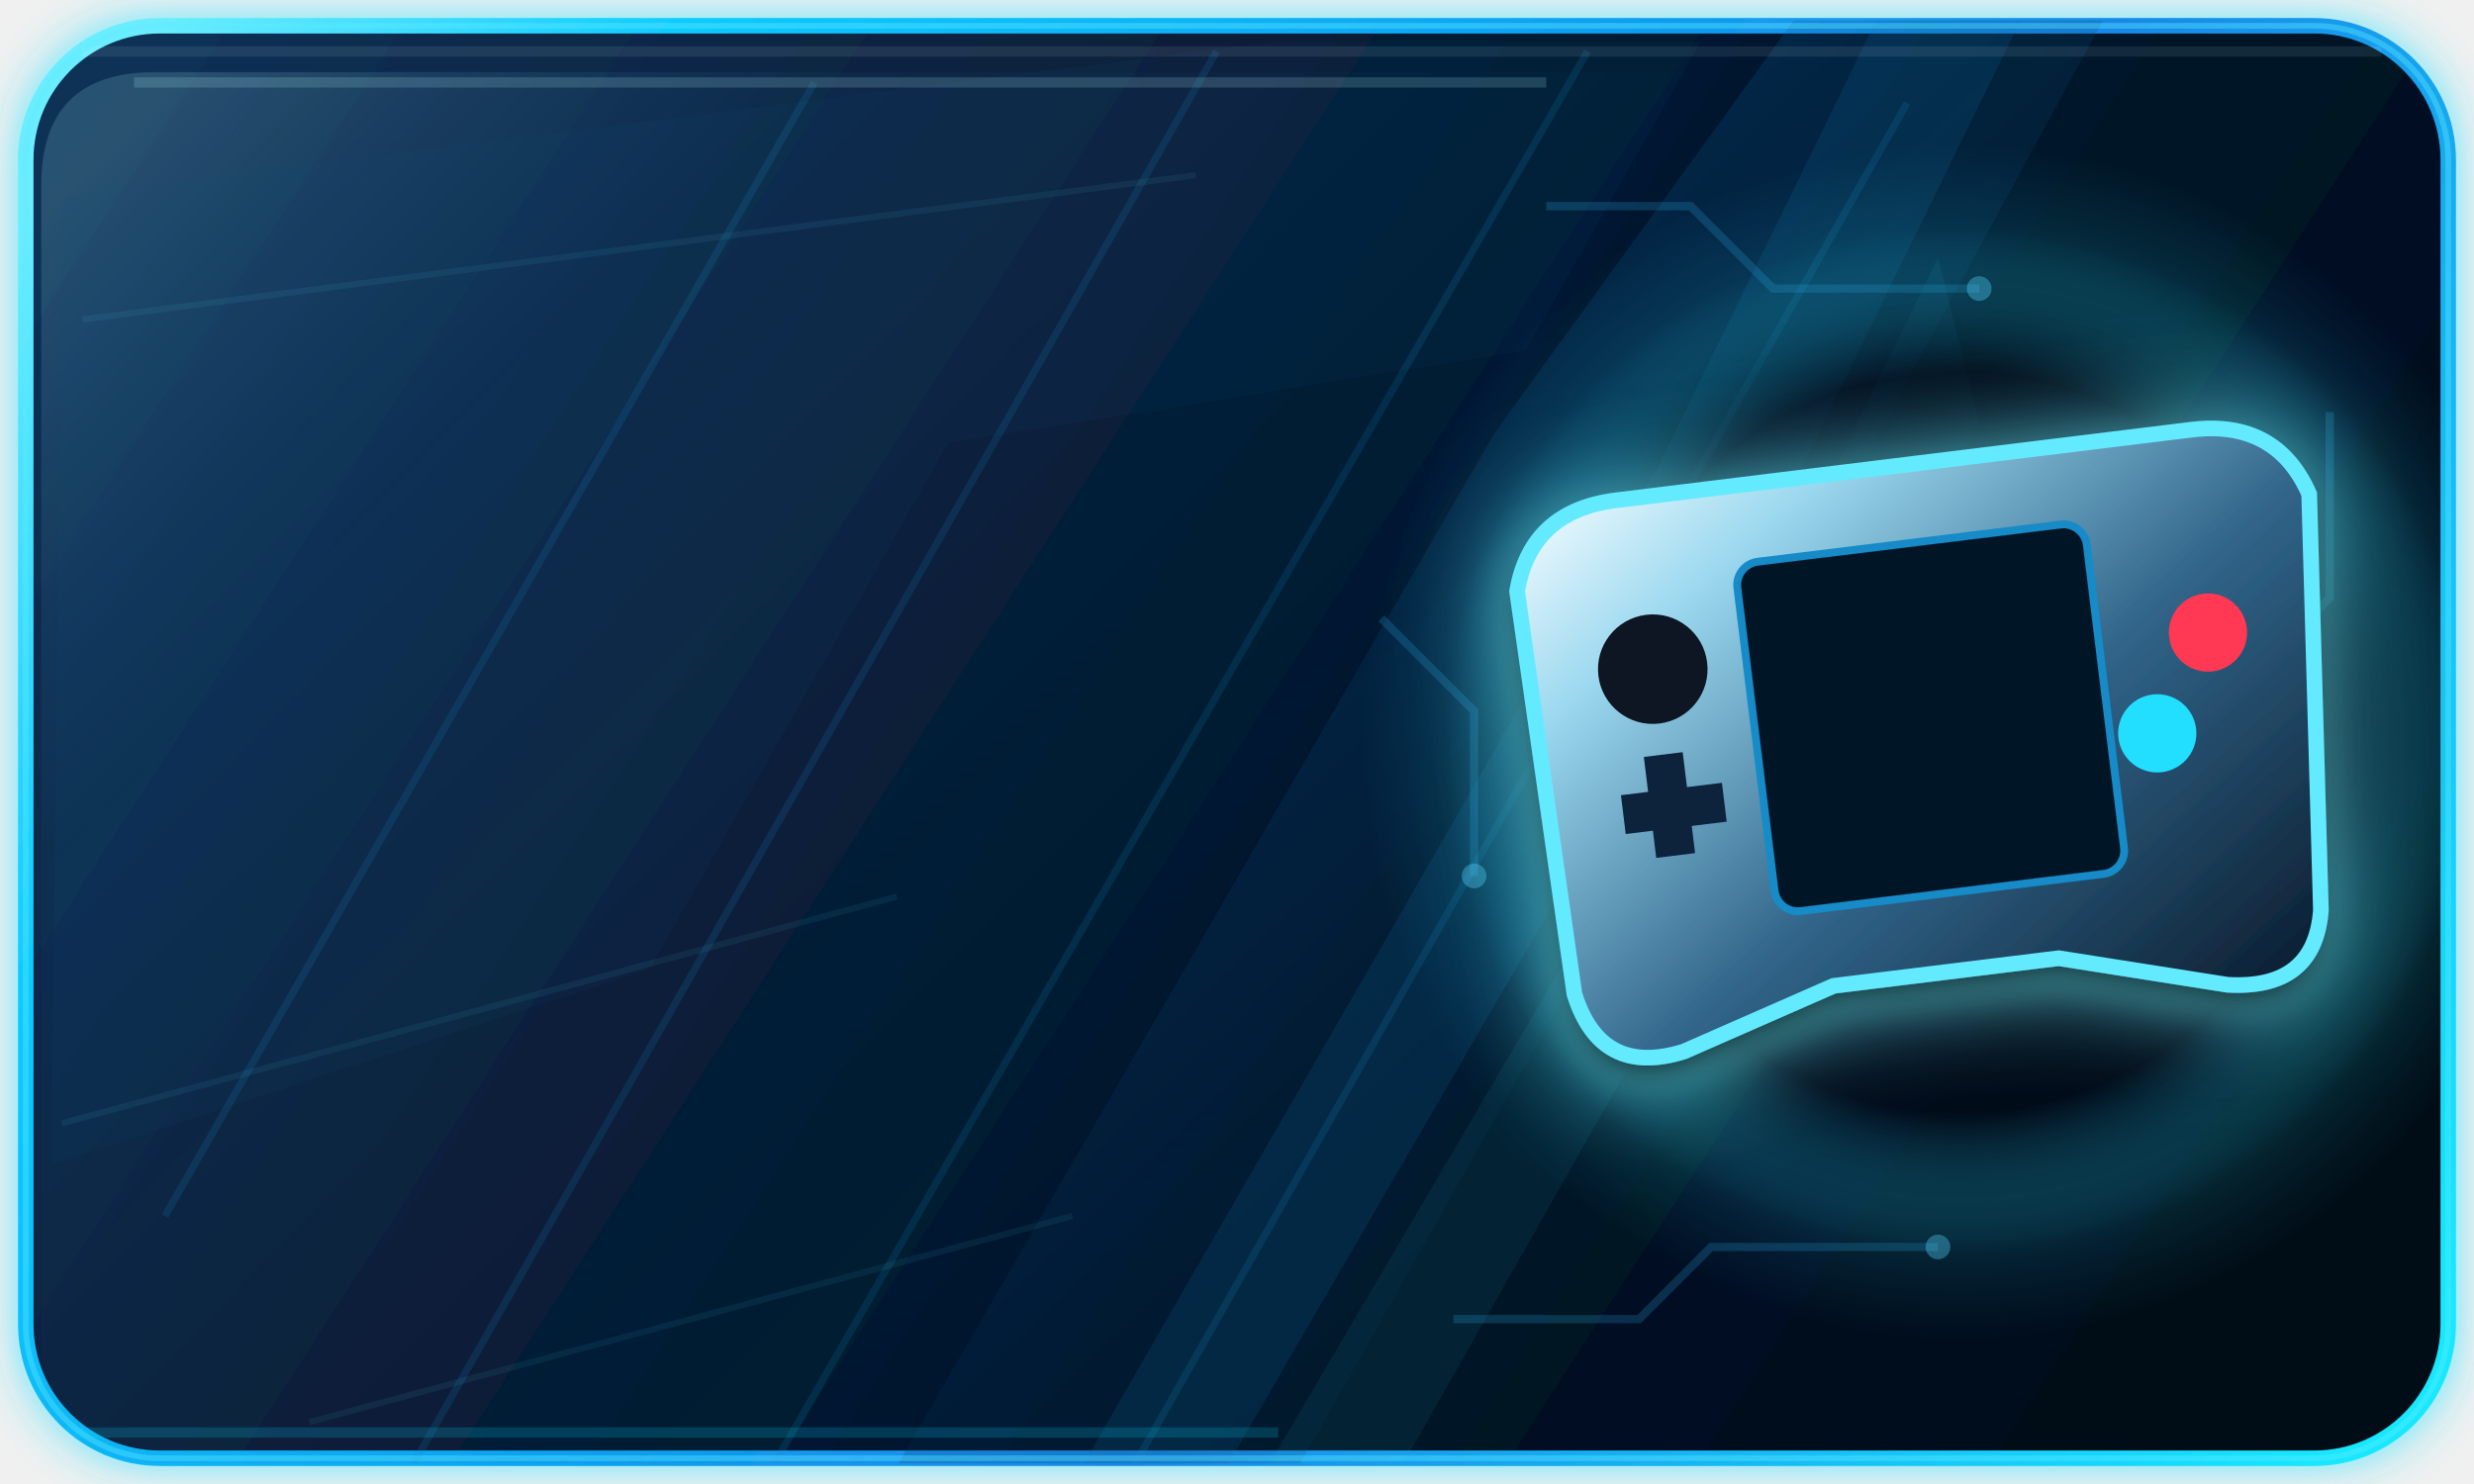
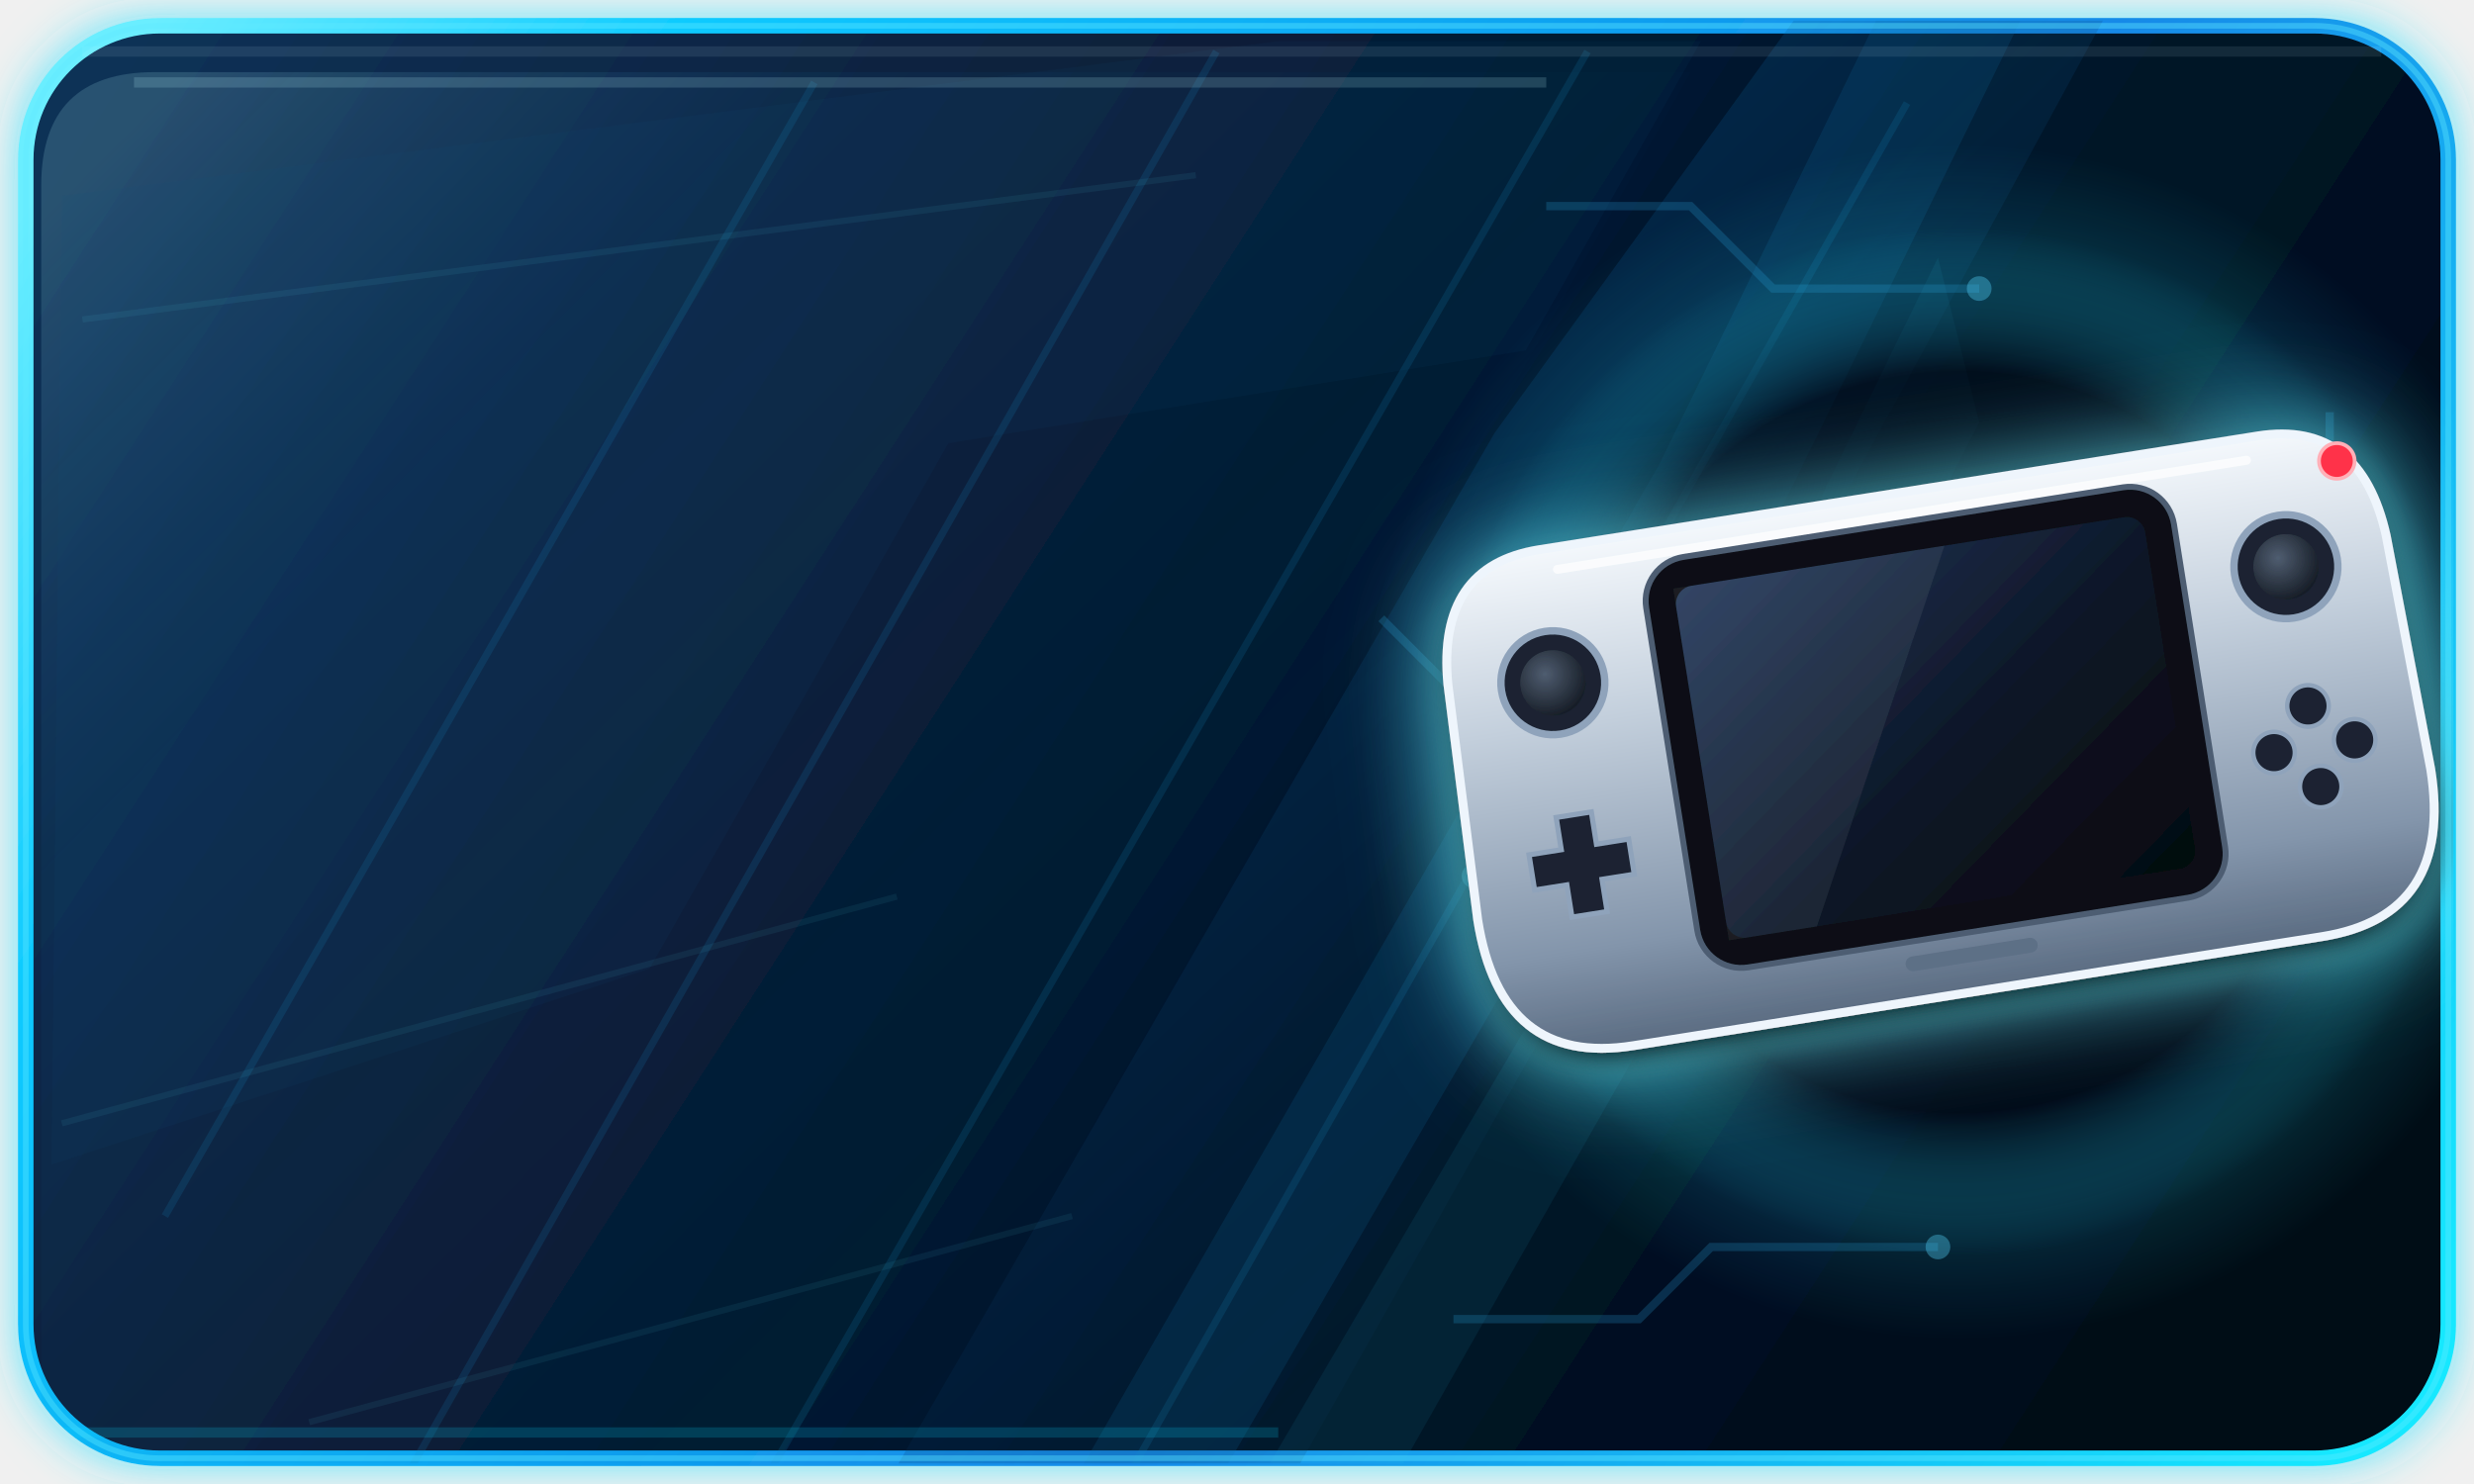
<svg xmlns="http://www.w3.org/2000/svg" viewBox="0 0 240 144" role="img" aria-label="Static Handheld tile artwork">
  <defs>
    <linearGradient id="surface" x1="12" y1="5" x2="224" y2="142" gradientUnits="userSpaceOnUse">
      <stop stop-color="#0b3156" />
      <stop offset=".34" stop-color="#071f39" />
      <stop offset=".7" stop-color="#041326" />
      <stop offset="1" stop-color="#010813" />
    </linearGradient>
    <linearGradient id="rim" x1="16" y1="0" x2="225" y2="144" gradientUnits="userSpaceOnUse">
      <stop stop-color="#6beeff" />
      <stop offset=".18" stop-color="#08c8ff" />
      <stop offset=".62" stop-color="#1589e8" />
      <stop offset="1" stop-color="#18e8ff" />
    </linearGradient>
    <linearGradient id="glass" x1="18" y1="7" x2="132" y2="119" gradientUnits="userSpaceOnUse">
      <stop stop-color="#b7f8ff" stop-opacity=".16" />
      <stop offset=".28" stop-color="#0f89cf" stop-opacity=".06" />
      <stop offset="1" stop-color="#020b19" stop-opacity="0" />
    </linearGradient>
    <linearGradient id="panel" x1="113" y1="15" x2="229" y2="136" gradientUnits="userSpaceOnUse">
      <stop stop-color="#0b80c6" stop-opacity=".26" />
      <stop offset=".44" stop-color="#08345e" stop-opacity=".18" />
      <stop offset="1" stop-color="#03101f" stop-opacity=".02" />
    </linearGradient>
    <linearGradient id="accent" x1="0" y1="0" x2="1" y2="1">
      <stop stop-color="#e9feff" />
      <stop offset=".22" stop-color="#62f1ff" />
      <stop offset=".62" stop-color="#08aeea" />
      <stop offset="1" stop-color="#07519f" />
    </linearGradient>
    <linearGradient id="metal" x1="0" y1="0" x2="1" y2="1">
      <stop stop-color="#f5fdff" />
      <stop offset=".2" stop-color="#9bd8ef" />
      <stop offset=".55" stop-color="#31658a" />
      <stop offset="1" stop-color="#071627" />
    </linearGradient>
    <linearGradient id="green" x1="0" y1="0" x2="1" y2="1">
      <stop stop-color="#caffee" />
      <stop offset=".28" stop-color="#39f5b0" />
      <stop offset="1" stop-color="#00765c" />
    </linearGradient>
    <linearGradient id="danger" x1="0" y1="0" x2="1" y2="1">
      <stop stop-color="#fff4ed" />
      <stop offset=".22" stop-color="#ff725f" />
      <stop offset=".72" stop-color="#e31c35" />
      <stop offset="1" stop-color="#6e0718" />
    </linearGradient>
    <linearGradient id="gold" x1="0" y1="0" x2="1" y2="1">
      <stop stop-color="#fffbd1" />
      <stop offset=".3" stop-color="#ffe52e" />
      <stop offset="1" stop-color="#e87b00" />
    </linearGradient>
    <radialGradient id="orb">
      <stop stop-color="#27dfff" stop-opacity=".28" />
      <stop offset=".55" stop-color="#27dfff" stop-opacity=".09" />
      <stop offset="1" stop-color="#27dfff" stop-opacity="0" />
    </radialGradient>
    <filter id="outerGlow" x="-30%" y="-50%" width="160%" height="200%">
      <feGaussianBlur stdDeviation="2.3" result="b" />
      <feColorMatrix in="b" values="0 0 0 0 .02 0 0 0 0 .75 0 0 0 0 1 0 0 0 .72 0" result="c" />
      <feMerge>
        <feMergeNode in="c" />
        <feMergeNode in="SourceGraphic" />
      </feMerge>
    </filter>
    <filter id="glow" x="-80%" y="-80%" width="260%" height="260%">
      <feGaussianBlur stdDeviation="3" result="b" />
      <feMerge>
        <feMergeNode in="b" />
        <feMergeNode in="SourceGraphic" />
      </feMerge>
    </filter>
    <filter id="shadow" x="-80%" y="-80%" width="260%" height="260%">
      <feDropShadow dx="0" dy="2" stdDeviation="2" flood-color="#000711" flood-opacity=".95" />
    </filter>
    <radialGradient id="halo" cx="190" cy="72" r="58" gradientUnits="userSpaceOnUse">
      <stop stop-color="#01050d" stop-opacity=".92" />
      <stop offset=".62" stop-color="#020a17" stop-opacity=".7" />
      <stop offset=".86" stop-color="#27dfff" stop-opacity=".1" />
      <stop offset="1" stop-color="#27dfff" stop-opacity="0" />
    </radialGradient>
    <filter id="bloom" x="-40%" y="-40%" width="180%" height="180%">
      <feGaussianBlur in="SourceAlpha" stdDeviation="4.5" result="b" />
      <feColorMatrix in="b" values="0 0 0 0 0.153 0 0 0 0 0.875 0 0 0 0 1.000 0 0 0 .75 0" result="c" />
      <feMerge>
        <feMergeNode in="c" />
        <feMergeNode in="SourceGraphic" />
      </feMerge>
    </filter>
+     <linearGradient id="hhBody" x1="0" y1="0" x2="0" y2="1">
+       <stop stop-color="#f4f8fc" />
+       <stop offset=".35" stop-color="#c3cfdc" />
+       <stop offset=".8" stop-color="#8395ab" />
+       <stop offset="1" stop-color="#5b6c82" />
+     </linearGradient>
+     <linearGradient id="hhScreen" x1="0" y1="0" x2="1" y2="1">
+       <stop stop-color="#23385a" />
+       <stop offset=".55" stop-color="#0d1728" />
+       <stop offset="1" stop-color="#05080e" />
+     </linearGradient>
+     <radialGradient id="hsCap" cx=".4" cy=".35" r=".8">
+       <stop stop-color="#4f5d70" />
+       <stop offset="1" stop-color="#0c1119" />
+     </radialGradient>
    <clipPath id="clip">
      <rect x="2" y="2" width="236" height="140" rx="13" />
    </clipPath>
  </defs>
  <g filter="url(#outerGlow)">
    <rect x="2.5" y="2.5" width="235" height="139" rx="13" fill="url(#surface)" stroke="url(#rim)" stroke-width="1.5" />
  </g>
  <g clip-path="url(#clip)">
    <path d="M10 7H164L129 69 86 144H4V18Q4 7 15 7Z" fill="url(#glass)" />
    <path d="M6 19 124 4h41l-17 30L92 43 63 94 5 113Z" fill="#0b4f7d" opacity=".09" />
    <path d="M86 144 145 42 174 2h30l-31 57-48 85Z" fill="url(#panel)" />
    <path d="m104 144 57-99 21-43h14l-24 49-54 93Z" fill="#0e75ad" opacity=".16" />
    <path d="m122 144 47-80 19-39 4 16-15 29-42 74Z" fill="#21b9e7" opacity=".08" />
    <path d="M16 118 79 8M39 144 118 5M74 144l80-139M109 144 185 10" fill="none" stroke="#178ec2" stroke-opacity=".16" stroke-width=".7" />
    <path d="M8 31 116 17M6 109l81-22M30 138l74-20" fill="none" stroke="#5ae9ff" stroke-opacity=".07" stroke-width=".6" />
    <path d="M13 8h137" stroke="#c1fbff" stroke-opacity=".17" />
    <circle cx="190" cy="72" r="58" fill="url(#halo)" />
    <path d="M150 20h14l8 8h20M141 128h18l7-7h22M226 40v18l-6 6M134 60l9 9v16" fill="none" stroke="#2aa9e6" stroke-opacity=".22" stroke-width=".8" />
    <g fill="#57d8ff" fill-opacity=".35">
      <circle cx="192" cy="28" r="1.2" />
      <circle cx="188" cy="121" r="1.2" />
      <circle cx="220" cy="64" r="1.2" />
      <circle cx="143" cy="85" r="1.2" />
    </g>
    <g filter="url(#bloom)">
-       <g transform="translate(188 72) scale(0.759) translate(-194.6 -77.4)">
+       <g transform="translate(188 72) rotate(-9) scale(.72) translate(-65.0 -42.0)">
        <g filter="url(#shadow)">
-           <g transform="translate(138 34) rotate(-7 54 39)">
-             <path d="M5 18Q8 8 19 8h74q11 0 14 10l-5 53q-2 10-13 8l-21-6H39l-20 6Q8 81 6 70Z" fill="url(#metal)" stroke="#64eaff" stroke-width="2" />
-             <rect x="33" y="18" width="45" height="45" rx="3" fill="#061828" stroke="#138bc7" />
-             <circle cx="21" cy="30" r="7" fill="#071421" />
-             <path d="M15 48h13M21 41v13" stroke="#09213b" stroke-width="5" />
-             <circle cx="92" cy="34" r="5" fill="#ff3853" />
-             <circle cx="84" cy="46" r="5" fill="#20dfff" />
+           <path d="M16 8H114Q128 8 129 24L130 56Q130 76 112 76H18Q0 76 0 56L1 24Q2 8 16 8Z" fill="url(#hhBody)" stroke="#eef5fc" stroke-width="1.2" />
+           <path d="M18 11H112" stroke="#fff" stroke-opacity=".7" stroke-width="1.2" stroke-linecap="round" />
+           <rect x="29" y="12" width="72" height="56" rx="6" fill="#0a0e14" stroke="#4d5d72" stroke-width=".8" />
+           <rect x="33" y="16" width="64" height="48" rx="2.5" fill="url(#hhScreen)" />
+           <path d="M33 16H70L45 64H33Z" fill="#fff" fill-opacity=".07" />
+           <circle cx="15" cy="26" r="7" fill="#1a2230" stroke="#8fa3bb" stroke-width="1" />
+           <circle cx="15" cy="26" r="4.4" fill="url(#hsCap)" />
+           <circle cx="115" cy="26" r="7" fill="#1a2230" stroke="#8fa3bb" stroke-width="1" />
+           <circle cx="115" cy="26" r="4.4" fill="url(#hsCap)" />
+           <path d="M12.6 44h4.8v4.4h4.4v4.8h-4.4v4.4h-4.8v-4.4h-4.4v-4.8h4.4Z" fill="#1a2230" stroke="#8fa3bb" stroke-width=".7" />
+           <g fill="#1a2230" stroke="#8fa3bb" stroke-width=".6">
+             <circle cx="115" cy="45" r="2.8" />
+             <circle cx="109.5" cy="50.5" r="2.8" />
+             <circle cx="120.5" cy="50.5" r="2.8" />
+             <circle cx="115" cy="56" r="2.8" />
          </g>
+           <circle cx="124" cy="13" r="2.4" fill="#ff3348" stroke="#ffb0b8" stroke-width=".5" />
+           <rect x="56" y="70" width="18" height="2" rx="1" fill="#5d6f86" />
        </g>
      </g>
    </g>
    <path d="M5 139h119" stroke="#0ad8ff" stroke-opacity=".18" />
    <path d="M8 5h223" stroke="#d9fdff" stroke-opacity=".09" />
  </g>
  <rect x="2.5" y="2.5" width="235" height="139" rx="13" fill="none" stroke="#60eaff" stroke-opacity=".38" stroke-width=".55" />
</svg>
